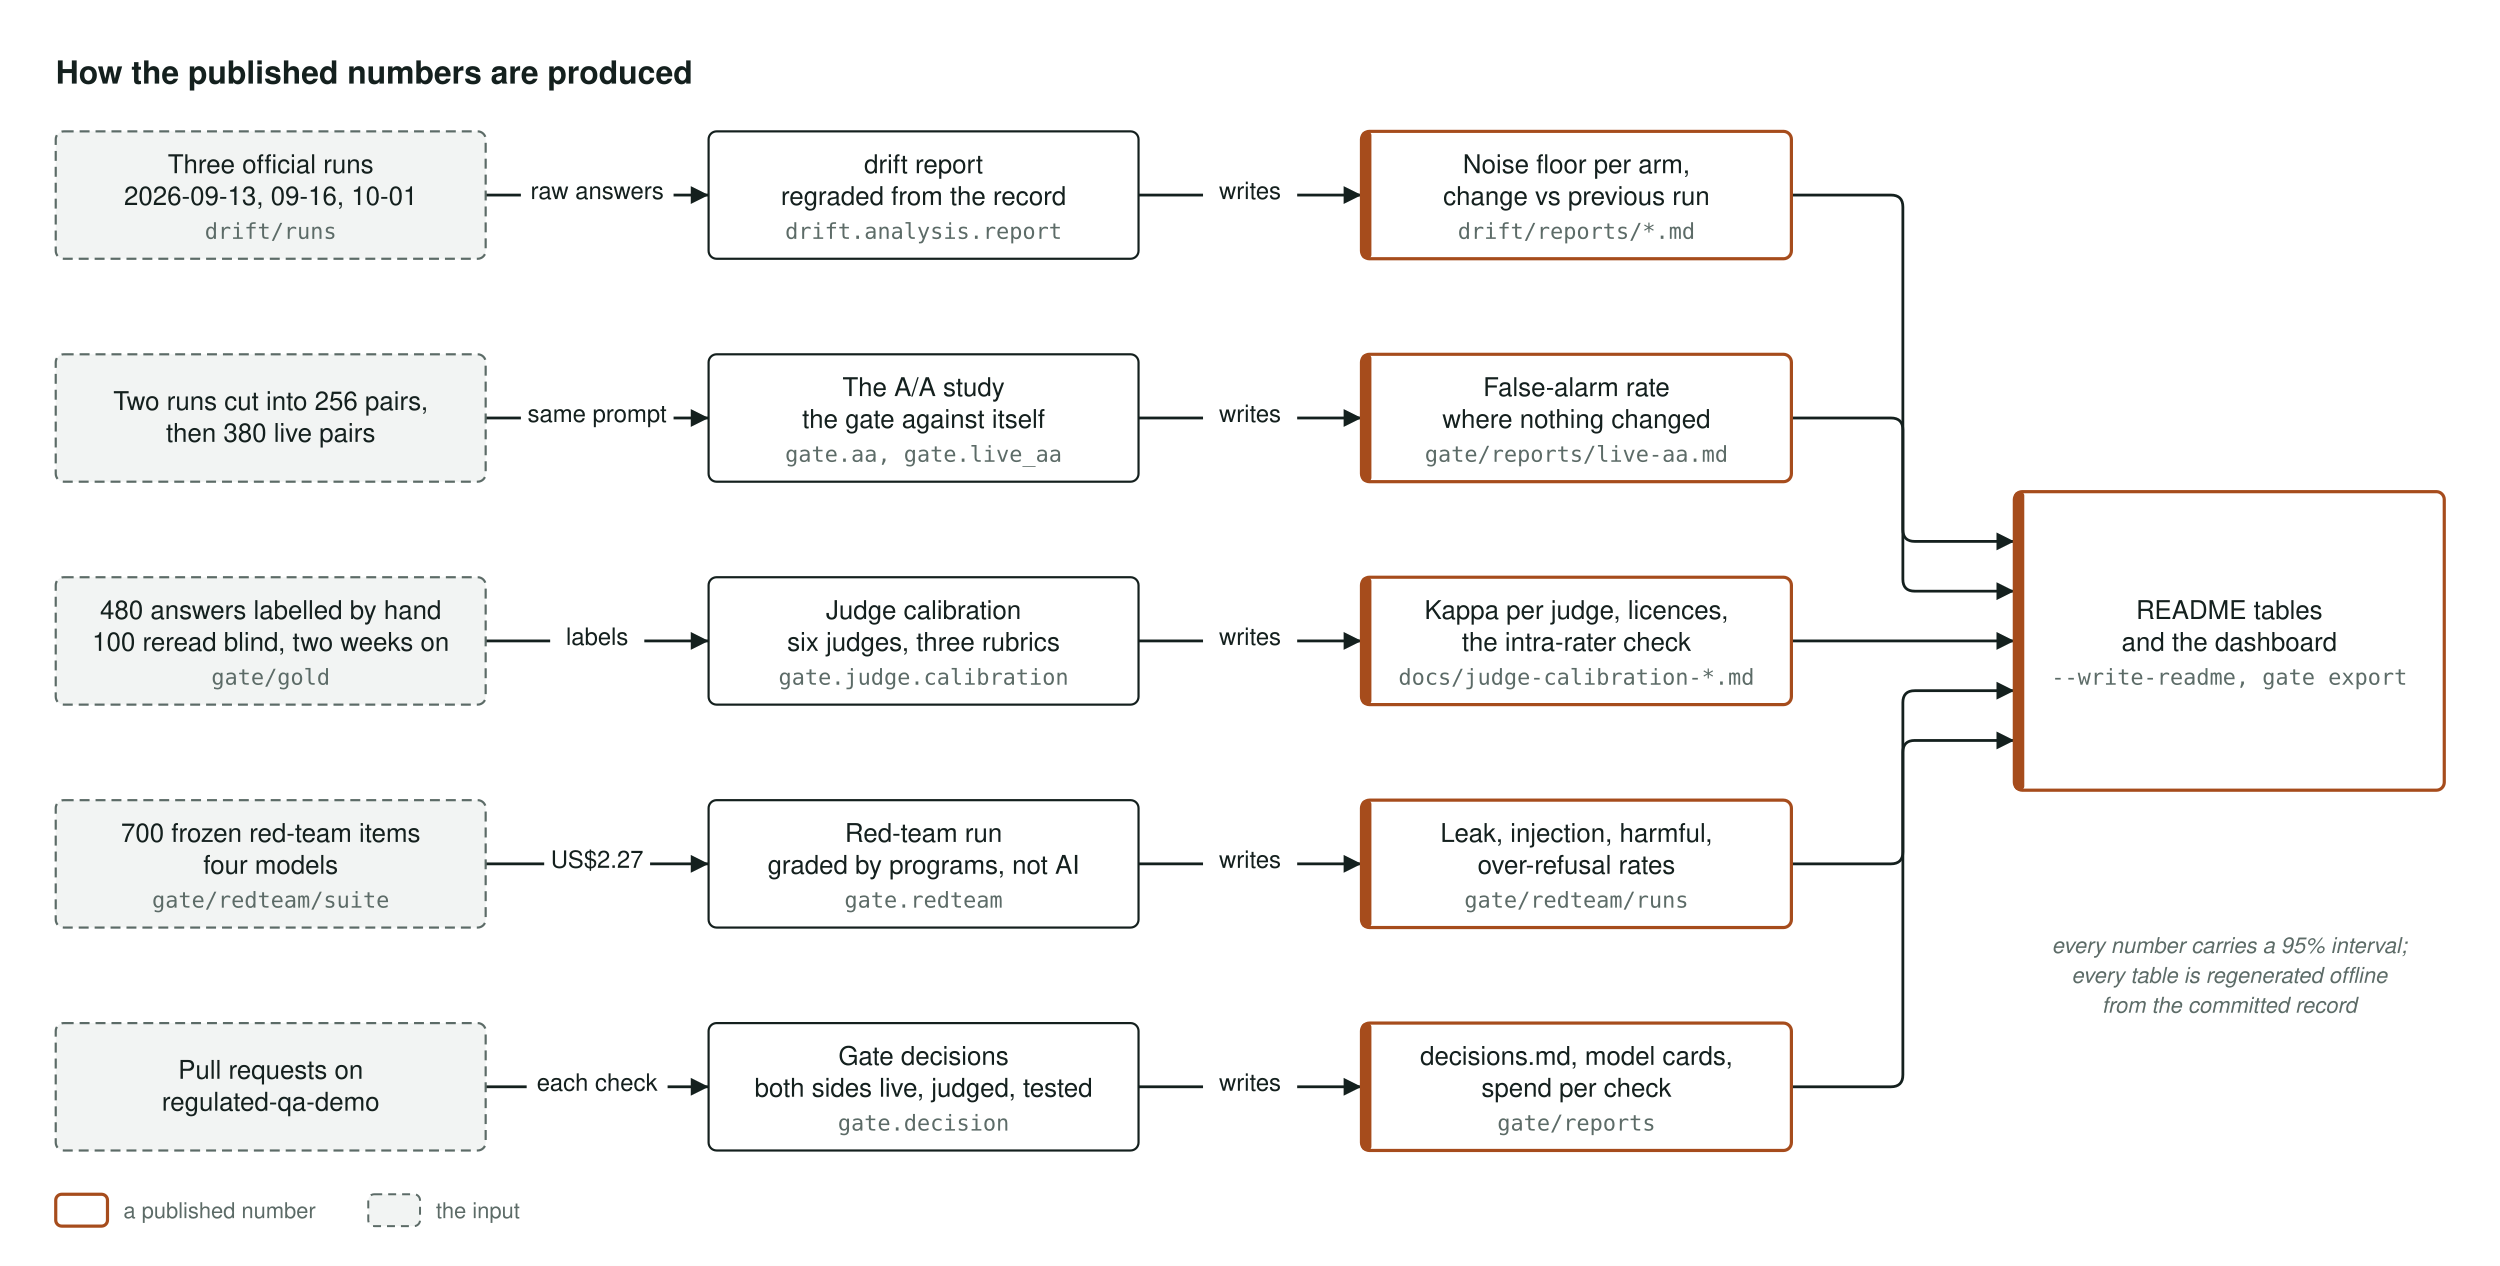
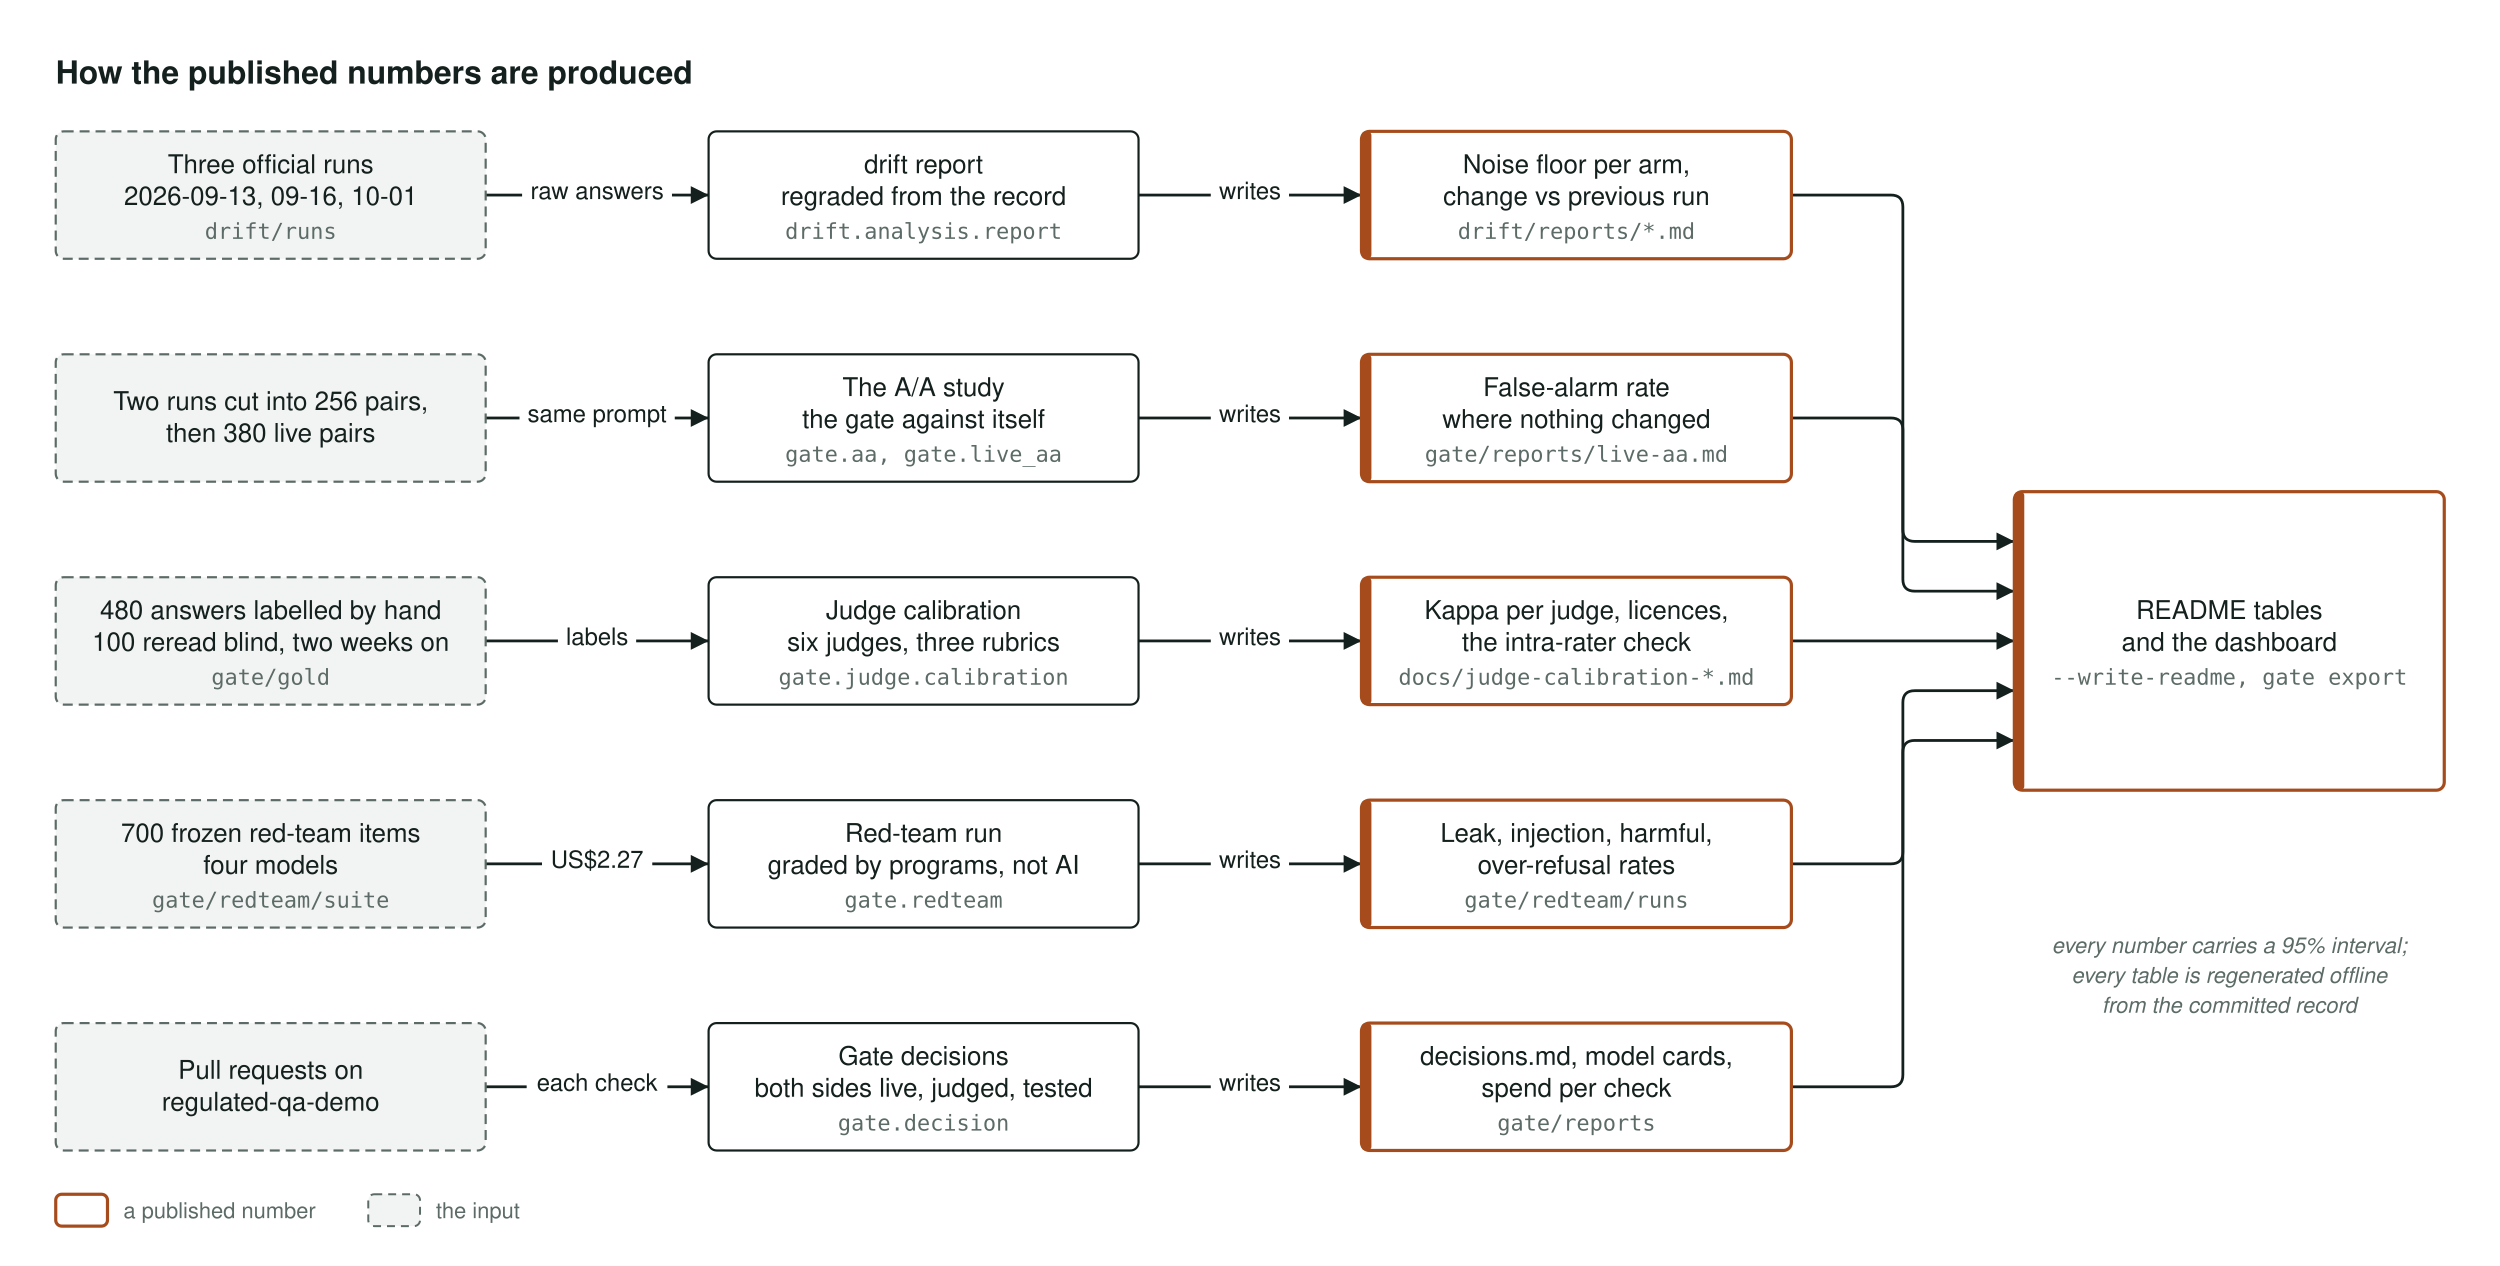
<svg xmlns="http://www.w3.org/2000/svg" width="1256" height="636" viewBox="0 0 1256 636" role="img" aria-label="Each number in the README comes from a committed input through one command into a stored report, and every table is written between markers so a reader can regenerate it offline from the record." font-family="'Segoe UI', 'Helvetica Neue', Helvetica, Arial, sans-serif">
  <defs>
    <marker id="arrow" viewBox="0 0 10 10" refX="9" refY="5" markerWidth="8" markerHeight="8" orient="auto-start-reverse">
      <path d="M 1 1 L 9 5 L 1 9 z" fill="#14201E" />
    </marker>
    <marker id="arrow-accent" viewBox="0 0 10 10" refX="9" refY="5" markerWidth="8" markerHeight="8" orient="auto-start-reverse">
      <path d="M 1 1 L 9 5 L 1 9 z" fill="#0E6E60" />
    </marker>
    <marker id="arrow-signal" viewBox="0 0 10 10" refX="9" refY="5" markerWidth="8" markerHeight="8" orient="auto-start-reverse">
      <path d="M 1 1 L 9 5 L 1 9 z" fill="#A64C1C" />
    </marker>
    <marker id="arrow-muted" viewBox="0 0 10 10" refX="9" refY="5" markerWidth="8" markerHeight="8" orient="auto-start-reverse">
      <path d="M 1 1 L 9 5 L 1 9 z" fill="#5C6B67" />
    </marker>
  </defs>
  <rect width="1256" height="636" fill="#FFFFFF" />
  <text x="28" y="42" font-size="16" font-weight="700" fill="#14201E">How the published numbers are produced</text>
  <path d="M 244.0 98.0 L 356.0 98.0" fill="none" stroke="#14201E" stroke-width="1.4" marker-end="url(#arrow)" />
  <path d="M 572.0 98.0 L 684.0 98.0" fill="none" stroke="#14201E" stroke-width="1.4" marker-end="url(#arrow)" />
  <path d="M 244.0 210.0 L 356.0 210.0" fill="none" stroke="#14201E" stroke-width="1.4" marker-end="url(#arrow)" />
  <path d="M 572.0 210.0 L 684.0 210.0" fill="none" stroke="#14201E" stroke-width="1.4" marker-end="url(#arrow)" />
  <path d="M 244.0 322.0 L 356.0 322.0" fill="none" stroke="#14201E" stroke-width="1.4" marker-end="url(#arrow)" />
  <path d="M 572.0 322.0 L 684.0 322.0" fill="none" stroke="#14201E" stroke-width="1.4" marker-end="url(#arrow)" />
  <path d="M 244.0 434.0 L 356.0 434.0" fill="none" stroke="#14201E" stroke-width="1.4" marker-end="url(#arrow)" />
  <path d="M 572.0 434.0 L 684.0 434.0" fill="none" stroke="#14201E" stroke-width="1.4" marker-end="url(#arrow)" />
  <path d="M 244.0 546.0 L 356.0 546.0" fill="none" stroke="#14201E" stroke-width="1.4" marker-end="url(#arrow)" />
  <path d="M 572.0 546.0 L 684.0 546.0" fill="none" stroke="#14201E" stroke-width="1.4" marker-end="url(#arrow)" />
  <path d="M 900.0 98.0 L 950.0 98.0 Q 956.0 98.0 956.0 104.0 L 956.0 266.0 Q 956.0 272.0 962.0 272.0 L 1012.0 272.0" fill="none" stroke="#14201E" stroke-width="1.4" marker-end="url(#arrow)" />
  <path d="M 900.0 210.0 L 950.0 210.0 Q 956.0 210.0 956.0 216.0 L 956.0 291.0 Q 956.0 297.0 962.0 297.0 L 1012.0 297.0" fill="none" stroke="#14201E" stroke-width="1.4" marker-end="url(#arrow)" />
  <path d="M 900.0 322.0 L 1012.0 322.0" fill="none" stroke="#14201E" stroke-width="1.4" marker-end="url(#arrow)" />
  <path d="M 900.0 434.0 L 950.0 434.0 Q 956.0 434.0 956.0 428.0 L 956.0 353.0 Q 956.0 347.0 962.0 347.0 L 1012.0 347.0" fill="none" stroke="#14201E" stroke-width="1.4" marker-end="url(#arrow)" />
  <path d="M 900.0 546.0 L 950.0 546.0 Q 956.0 546.0 956.0 540.0 L 956.0 378.0 Q 956.0 372.0 962.0 372.0 L 1012.0 372.0" fill="none" stroke="#14201E" stroke-width="1.4" marker-end="url(#arrow)" />
  <rect x="28.0" y="66.0" width="216.0" height="64.0" rx="4" fill="#F2F4F3" stroke="#5C6B67" stroke-width="1.1" stroke-dasharray="5 3" />
  <text x="136.0" y="87.0" font-size="13" font-weight="500" text-anchor="middle" fill="#14201E">Three official runs</text>
  <text x="136.0" y="103.0" font-size="13" font-weight="500" text-anchor="middle" fill="#14201E">2026-09-13, 09-16, 10-01</text>
  <text x="136.0" y="120.0" font-size="11" font-family="Consolas, Menlo, 'DejaVu Sans Mono', monospace" text-anchor="middle" fill="#5C6B67">drift/runs</text>
  <rect x="356.0" y="66.0" width="216.0" height="64.0" rx="4" fill="#FFFFFF" stroke="#14201E" stroke-width="1.1" />
  <text x="464.0" y="87.0" font-size="13" font-weight="500" text-anchor="middle" fill="#14201E">drift report</text>
  <text x="464.0" y="103.0" font-size="13" font-weight="500" text-anchor="middle" fill="#14201E">regraded from the record</text>
  <text x="464.0" y="120.0" font-size="11" font-family="Consolas, Menlo, 'DejaVu Sans Mono', monospace" text-anchor="middle" fill="#5C6B67">drift.analysis.report</text>
  <rect x="684.0" y="66.0" width="216.0" height="64.0" rx="4" fill="#FFFFFF" stroke="#A64C1C" stroke-width="1.6" />
  <rect x="684.0" y="66.0" width="5" height="64.0" rx="2" fill="#A64C1C" />
  <text x="792.0" y="87.0" font-size="13" font-weight="500" text-anchor="middle" fill="#14201E">Noise floor per arm,</text>
  <text x="792.0" y="103.0" font-size="13" font-weight="500" text-anchor="middle" fill="#14201E">change vs previous run</text>
  <text x="792.0" y="120.0" font-size="11" font-family="Consolas, Menlo, 'DejaVu Sans Mono', monospace" text-anchor="middle" fill="#5C6B67">drift/reports/*.md</text>
  <rect x="28.0" y="178.0" width="216.0" height="64.0" rx="4" fill="#F2F4F3" stroke="#5C6B67" stroke-width="1.1" stroke-dasharray="5 3" />
  <text x="136.0" y="206.0" font-size="13" font-weight="500" text-anchor="middle" fill="#14201E">Two runs cut into 256 pairs,</text>
  <text x="136.0" y="222.0" font-size="13" font-weight="500" text-anchor="middle" fill="#14201E">then 380 live pairs</text>
  <rect x="356.0" y="178.0" width="216.0" height="64.0" rx="4" fill="#FFFFFF" stroke="#14201E" stroke-width="1.1" />
  <text x="464.0" y="199.0" font-size="13" font-weight="500" text-anchor="middle" fill="#14201E">The A/A study</text>
  <text x="464.0" y="215.0" font-size="13" font-weight="500" text-anchor="middle" fill="#14201E">the gate against itself</text>
  <text x="464.0" y="232.0" font-size="11" font-family="Consolas, Menlo, 'DejaVu Sans Mono', monospace" text-anchor="middle" fill="#5C6B67">gate.aa, gate.live_aa</text>
  <rect x="684.0" y="178.0" width="216.0" height="64.0" rx="4" fill="#FFFFFF" stroke="#A64C1C" stroke-width="1.6" />
  <rect x="684.0" y="178.0" width="5" height="64.0" rx="2" fill="#A64C1C" />
  <text x="792.0" y="199.0" font-size="13" font-weight="500" text-anchor="middle" fill="#14201E">False-alarm rate</text>
  <text x="792.0" y="215.0" font-size="13" font-weight="500" text-anchor="middle" fill="#14201E">where nothing changed</text>
  <text x="792.0" y="232.0" font-size="11" font-family="Consolas, Menlo, 'DejaVu Sans Mono', monospace" text-anchor="middle" fill="#5C6B67">gate/reports/live-aa.md</text>
  <rect x="28.0" y="290.0" width="216.0" height="64.0" rx="4" fill="#F2F4F3" stroke="#5C6B67" stroke-width="1.1" stroke-dasharray="5 3" />
  <text x="136.0" y="311.0" font-size="13" font-weight="500" text-anchor="middle" fill="#14201E">480 answers labelled by hand</text>
  <text x="136.0" y="327.0" font-size="13" font-weight="500" text-anchor="middle" fill="#14201E">100 reread blind, two weeks on</text>
  <text x="136.0" y="344.0" font-size="11" font-family="Consolas, Menlo, 'DejaVu Sans Mono', monospace" text-anchor="middle" fill="#5C6B67">gate/gold</text>
  <rect x="356.0" y="290.0" width="216.0" height="64.0" rx="4" fill="#FFFFFF" stroke="#14201E" stroke-width="1.1" />
  <text x="464.0" y="311.0" font-size="13" font-weight="500" text-anchor="middle" fill="#14201E">Judge calibration</text>
  <text x="464.0" y="327.0" font-size="13" font-weight="500" text-anchor="middle" fill="#14201E">six judges, three rubrics</text>
  <text x="464.0" y="344.0" font-size="11" font-family="Consolas, Menlo, 'DejaVu Sans Mono', monospace" text-anchor="middle" fill="#5C6B67">gate.judge.calibration</text>
  <rect x="684.0" y="290.0" width="216.0" height="64.0" rx="4" fill="#FFFFFF" stroke="#A64C1C" stroke-width="1.6" />
  <rect x="684.0" y="290.0" width="5" height="64.0" rx="2" fill="#A64C1C" />
  <text x="792.0" y="311.0" font-size="13" font-weight="500" text-anchor="middle" fill="#14201E">Kappa per judge, licences,</text>
  <text x="792.0" y="327.0" font-size="13" font-weight="500" text-anchor="middle" fill="#14201E">the intra-rater check</text>
  <text x="792.0" y="344.0" font-size="11" font-family="Consolas, Menlo, 'DejaVu Sans Mono', monospace" text-anchor="middle" fill="#5C6B67">docs/judge-calibration-*.md</text>
  <rect x="28.0" y="402.0" width="216.0" height="64.0" rx="4" fill="#F2F4F3" stroke="#5C6B67" stroke-width="1.1" stroke-dasharray="5 3" />
  <text x="136.0" y="423.0" font-size="13" font-weight="500" text-anchor="middle" fill="#14201E">700 frozen red-team items</text>
  <text x="136.0" y="439.0" font-size="13" font-weight="500" text-anchor="middle" fill="#14201E">four models</text>
  <text x="136.0" y="456.0" font-size="11" font-family="Consolas, Menlo, 'DejaVu Sans Mono', monospace" text-anchor="middle" fill="#5C6B67">gate/redteam/suite</text>
  <rect x="356.0" y="402.0" width="216.0" height="64.0" rx="4" fill="#FFFFFF" stroke="#14201E" stroke-width="1.1" />
  <text x="464.0" y="423.0" font-size="13" font-weight="500" text-anchor="middle" fill="#14201E">Red-team run</text>
  <text x="464.0" y="439.0" font-size="13" font-weight="500" text-anchor="middle" fill="#14201E">graded by programs, not AI</text>
  <text x="464.0" y="456.0" font-size="11" font-family="Consolas, Menlo, 'DejaVu Sans Mono', monospace" text-anchor="middle" fill="#5C6B67">gate.redteam</text>
  <rect x="684.0" y="402.0" width="216.0" height="64.0" rx="4" fill="#FFFFFF" stroke="#A64C1C" stroke-width="1.6" />
  <rect x="684.0" y="402.0" width="5" height="64.0" rx="2" fill="#A64C1C" />
  <text x="792.0" y="423.0" font-size="13" font-weight="500" text-anchor="middle" fill="#14201E">Leak, injection, harmful,</text>
  <text x="792.0" y="439.0" font-size="13" font-weight="500" text-anchor="middle" fill="#14201E">over-refusal rates</text>
  <text x="792.0" y="456.0" font-size="11" font-family="Consolas, Menlo, 'DejaVu Sans Mono', monospace" text-anchor="middle" fill="#5C6B67">gate/redteam/runs</text>
  <rect x="28.0" y="514.0" width="216.0" height="64.0" rx="4" fill="#F2F4F3" stroke="#5C6B67" stroke-width="1.1" stroke-dasharray="5 3" />
  <text x="136.0" y="542.0" font-size="13" font-weight="500" text-anchor="middle" fill="#14201E">Pull requests on</text>
  <text x="136.0" y="558.0" font-size="13" font-weight="500" text-anchor="middle" fill="#14201E">regulated-qa-demo</text>
  <rect x="356.0" y="514.0" width="216.0" height="64.0" rx="4" fill="#FFFFFF" stroke="#14201E" stroke-width="1.1" />
  <text x="464.0" y="535.0" font-size="13" font-weight="500" text-anchor="middle" fill="#14201E">Gate decisions</text>
  <text x="464.0" y="551.0" font-size="13" font-weight="500" text-anchor="middle" fill="#14201E">both sides live, judged, tested</text>
  <text x="464.0" y="568.0" font-size="11" font-family="Consolas, Menlo, 'DejaVu Sans Mono', monospace" text-anchor="middle" fill="#5C6B67">gate.decision</text>
  <rect x="684.0" y="514.0" width="216.0" height="64.0" rx="4" fill="#FFFFFF" stroke="#A64C1C" stroke-width="1.6" />
  <rect x="684.0" y="514.0" width="5" height="64.0" rx="2" fill="#A64C1C" />
  <text x="792.0" y="535.0" font-size="13" font-weight="500" text-anchor="middle" fill="#14201E">decisions.md, model cards,</text>
  <text x="792.0" y="551.0" font-size="13" font-weight="500" text-anchor="middle" fill="#14201E">spend per check</text>
  <text x="792.0" y="568.0" font-size="11" font-family="Consolas, Menlo, 'DejaVu Sans Mono', monospace" text-anchor="middle" fill="#5C6B67">gate/reports</text>
  <rect x="1012.0" y="247.0" width="216.0" height="150.0" rx="4" fill="#FFFFFF" stroke="#A64C1C" stroke-width="1.6" />
  <rect x="1012.0" y="247.0" width="5" height="150.0" rx="2" fill="#A64C1C" />
  <text x="1120.0" y="311.0" font-size="13" font-weight="500" text-anchor="middle" fill="#14201E">README tables</text>
  <text x="1120.0" y="327.0" font-size="13" font-weight="500" text-anchor="middle" fill="#14201E">and the dashboard</text>
  <text x="1120.0" y="344.0" font-size="11" font-family="Consolas, Menlo, 'DejaVu Sans Mono', monospace" text-anchor="middle" fill="#5C6B67">--write-readme, gate export</text>
-   <rect x="261.7" y="88.0" width="76.7" height="20.0" rx="3" fill="#FFFFFF" />
+   <rect x="262.3" y="88.0" width="75.3" height="20.0" rx="3" fill="#FFFFFF" />
  <text x="300.0" y="100.0" font-size="12" text-anchor="middle" fill="#14201E">raw answers</text>
-   <rect x="604.4" y="88.0" width="47.3" height="20.0" rx="3" fill="#FFFFFF" />
+   <rect x="608.3" y="88.0" width="39.3" height="20.0" rx="3" fill="#FFFFFF" />
  <text x="628.0" y="100.0" font-size="12" text-anchor="middle" fill="#14201E">writes</text>
-   <rect x="261.7" y="200.0" width="76.7" height="20.0" rx="3" fill="#FFFFFF" />
+   <rect x="261.0" y="200.0" width="78.0" height="20.0" rx="3" fill="#FFFFFF" />
  <text x="300.0" y="212.0" font-size="12" text-anchor="middle" fill="#14201E">same prompt</text>
-   <rect x="604.4" y="200.0" width="47.3" height="20.0" rx="3" fill="#FFFFFF" />
+   <rect x="608.3" y="200.0" width="39.3" height="20.0" rx="3" fill="#FFFFFF" />
  <text x="628.0" y="212.0" font-size="12" text-anchor="middle" fill="#14201E">writes</text>
-   <rect x="276.4" y="312.0" width="47.3" height="20.0" rx="3" fill="#FFFFFF" />
+   <rect x="280.3" y="312.0" width="39.3" height="20.0" rx="3" fill="#FFFFFF" />
  <text x="300.0" y="324.0" font-size="12" text-anchor="middle" fill="#14201E">labels</text>
-   <rect x="604.4" y="312.0" width="47.3" height="20.0" rx="3" fill="#FFFFFF" />
+   <rect x="608.3" y="312.0" width="39.3" height="20.0" rx="3" fill="#FFFFFF" />
  <text x="628.0" y="324.0" font-size="12" text-anchor="middle" fill="#14201E">writes</text>
-   <rect x="273.4" y="424.0" width="53.2" height="20.0" rx="3" fill="#FFFFFF" />
+   <rect x="272.3" y="424.0" width="55.4" height="20.0" rx="3" fill="#FFFFFF" />
  <text x="300.0" y="436.0" font-size="12" text-anchor="middle" fill="#14201E">US$2.27</text>
-   <rect x="604.4" y="424.0" width="47.3" height="20.0" rx="3" fill="#FFFFFF" />
+   <rect x="608.3" y="424.0" width="39.3" height="20.0" rx="3" fill="#FFFFFF" />
  <text x="628.0" y="436.0" font-size="12" text-anchor="middle" fill="#14201E">writes</text>
-   <rect x="264.6" y="536.0" width="70.8" height="20.0" rx="3" fill="#FFFFFF" />
+   <rect x="264.6" y="536.0" width="70.7" height="20.0" rx="3" fill="#FFFFFF" />
  <text x="300.0" y="548.0" font-size="12" text-anchor="middle" fill="#14201E">each check</text>
-   <rect x="604.4" y="536.0" width="47.3" height="20.0" rx="3" fill="#FFFFFF" />
+   <rect x="608.3" y="536.0" width="39.3" height="20.0" rx="3" fill="#FFFFFF" />
  <text x="628.0" y="548.0" font-size="12" text-anchor="middle" fill="#14201E">writes</text>
  <text x="1120.0" y="478.8" font-size="11" text-anchor="middle" fill="#5C6B67" font-style="italic">every number carries a 95% interval;</text>
  <text x="1120.0" y="493.8" font-size="11" text-anchor="middle" fill="#5C6B67" font-style="italic">every table is regenerated offline</text>
  <text x="1120.0" y="508.8" font-size="11" text-anchor="middle" fill="#5C6B67" font-style="italic">from the committed record</text>
  <rect x="28" y="600" width="26" height="16" rx="3" fill="#FFFFFF" stroke="#A64C1C" stroke-width="1.6" />
  <text x="62" y="612" font-size="11" fill="#5C6B67">a published number</text>
  <rect x="185.02" y="600" width="26" height="16" rx="3" fill="#F2F4F3" stroke="#5C6B67" stroke-dasharray="4 3" />
  <text x="219.02" y="612" font-size="11" fill="#5C6B67">the input</text>
</svg>
